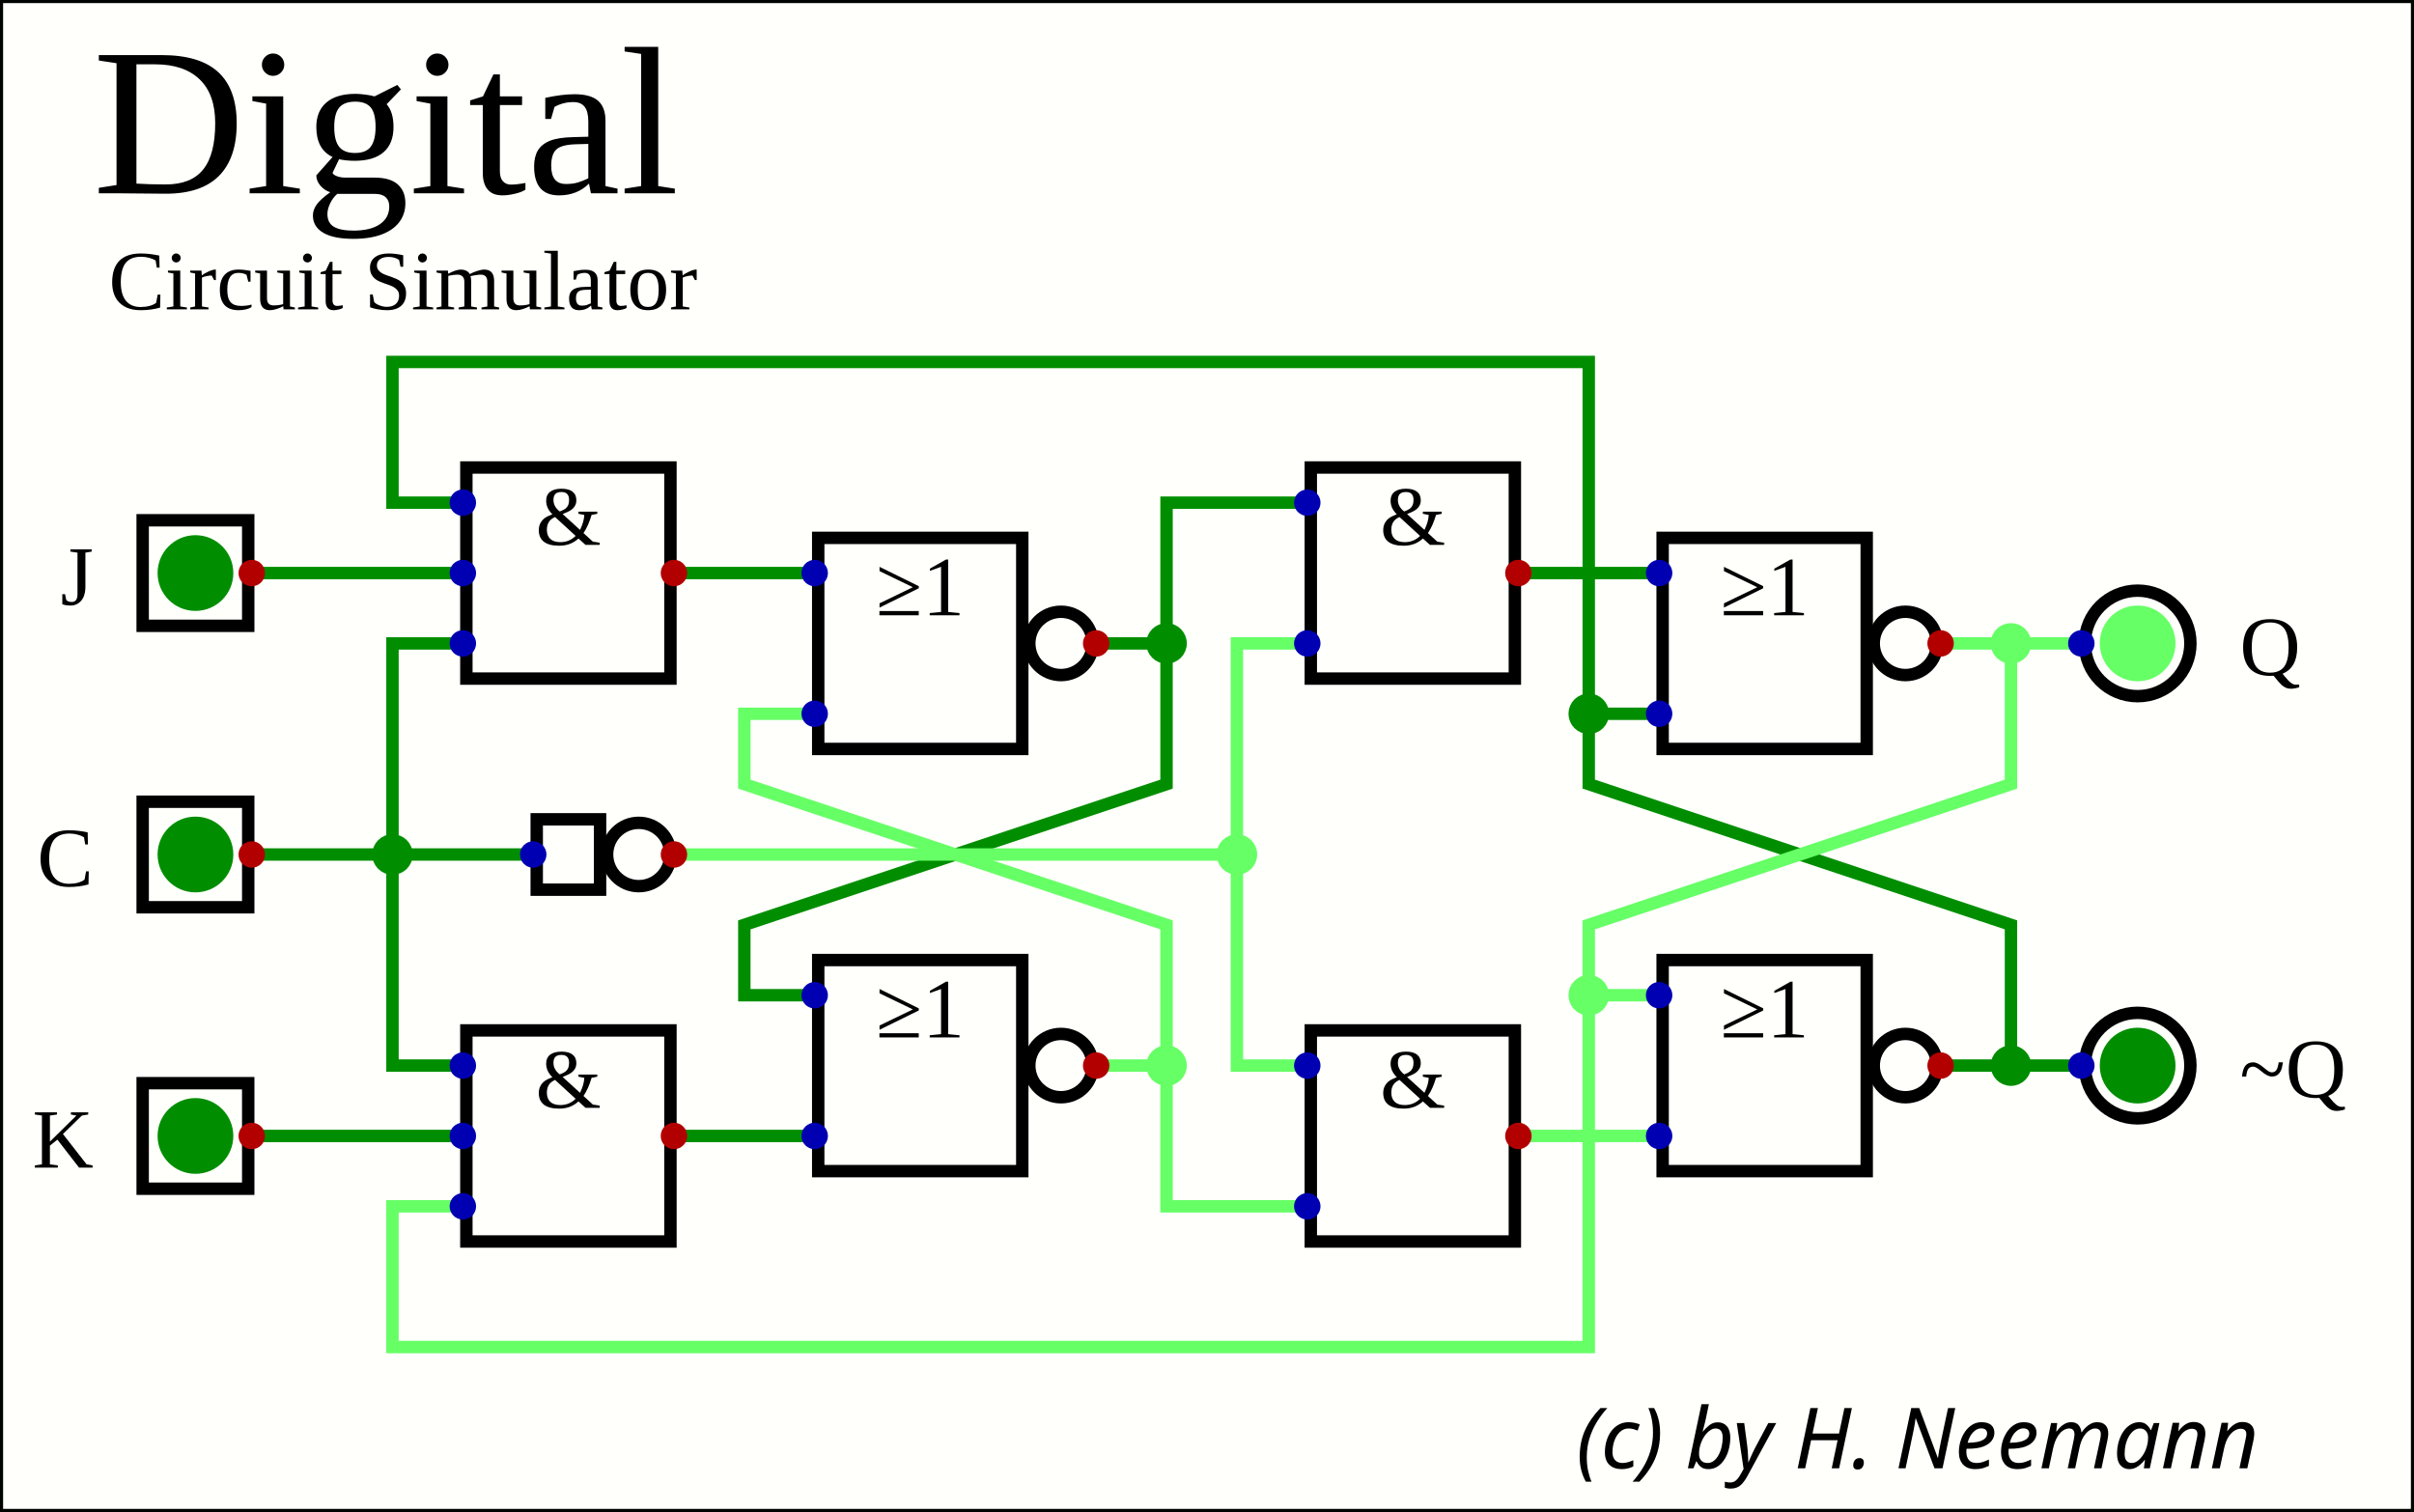
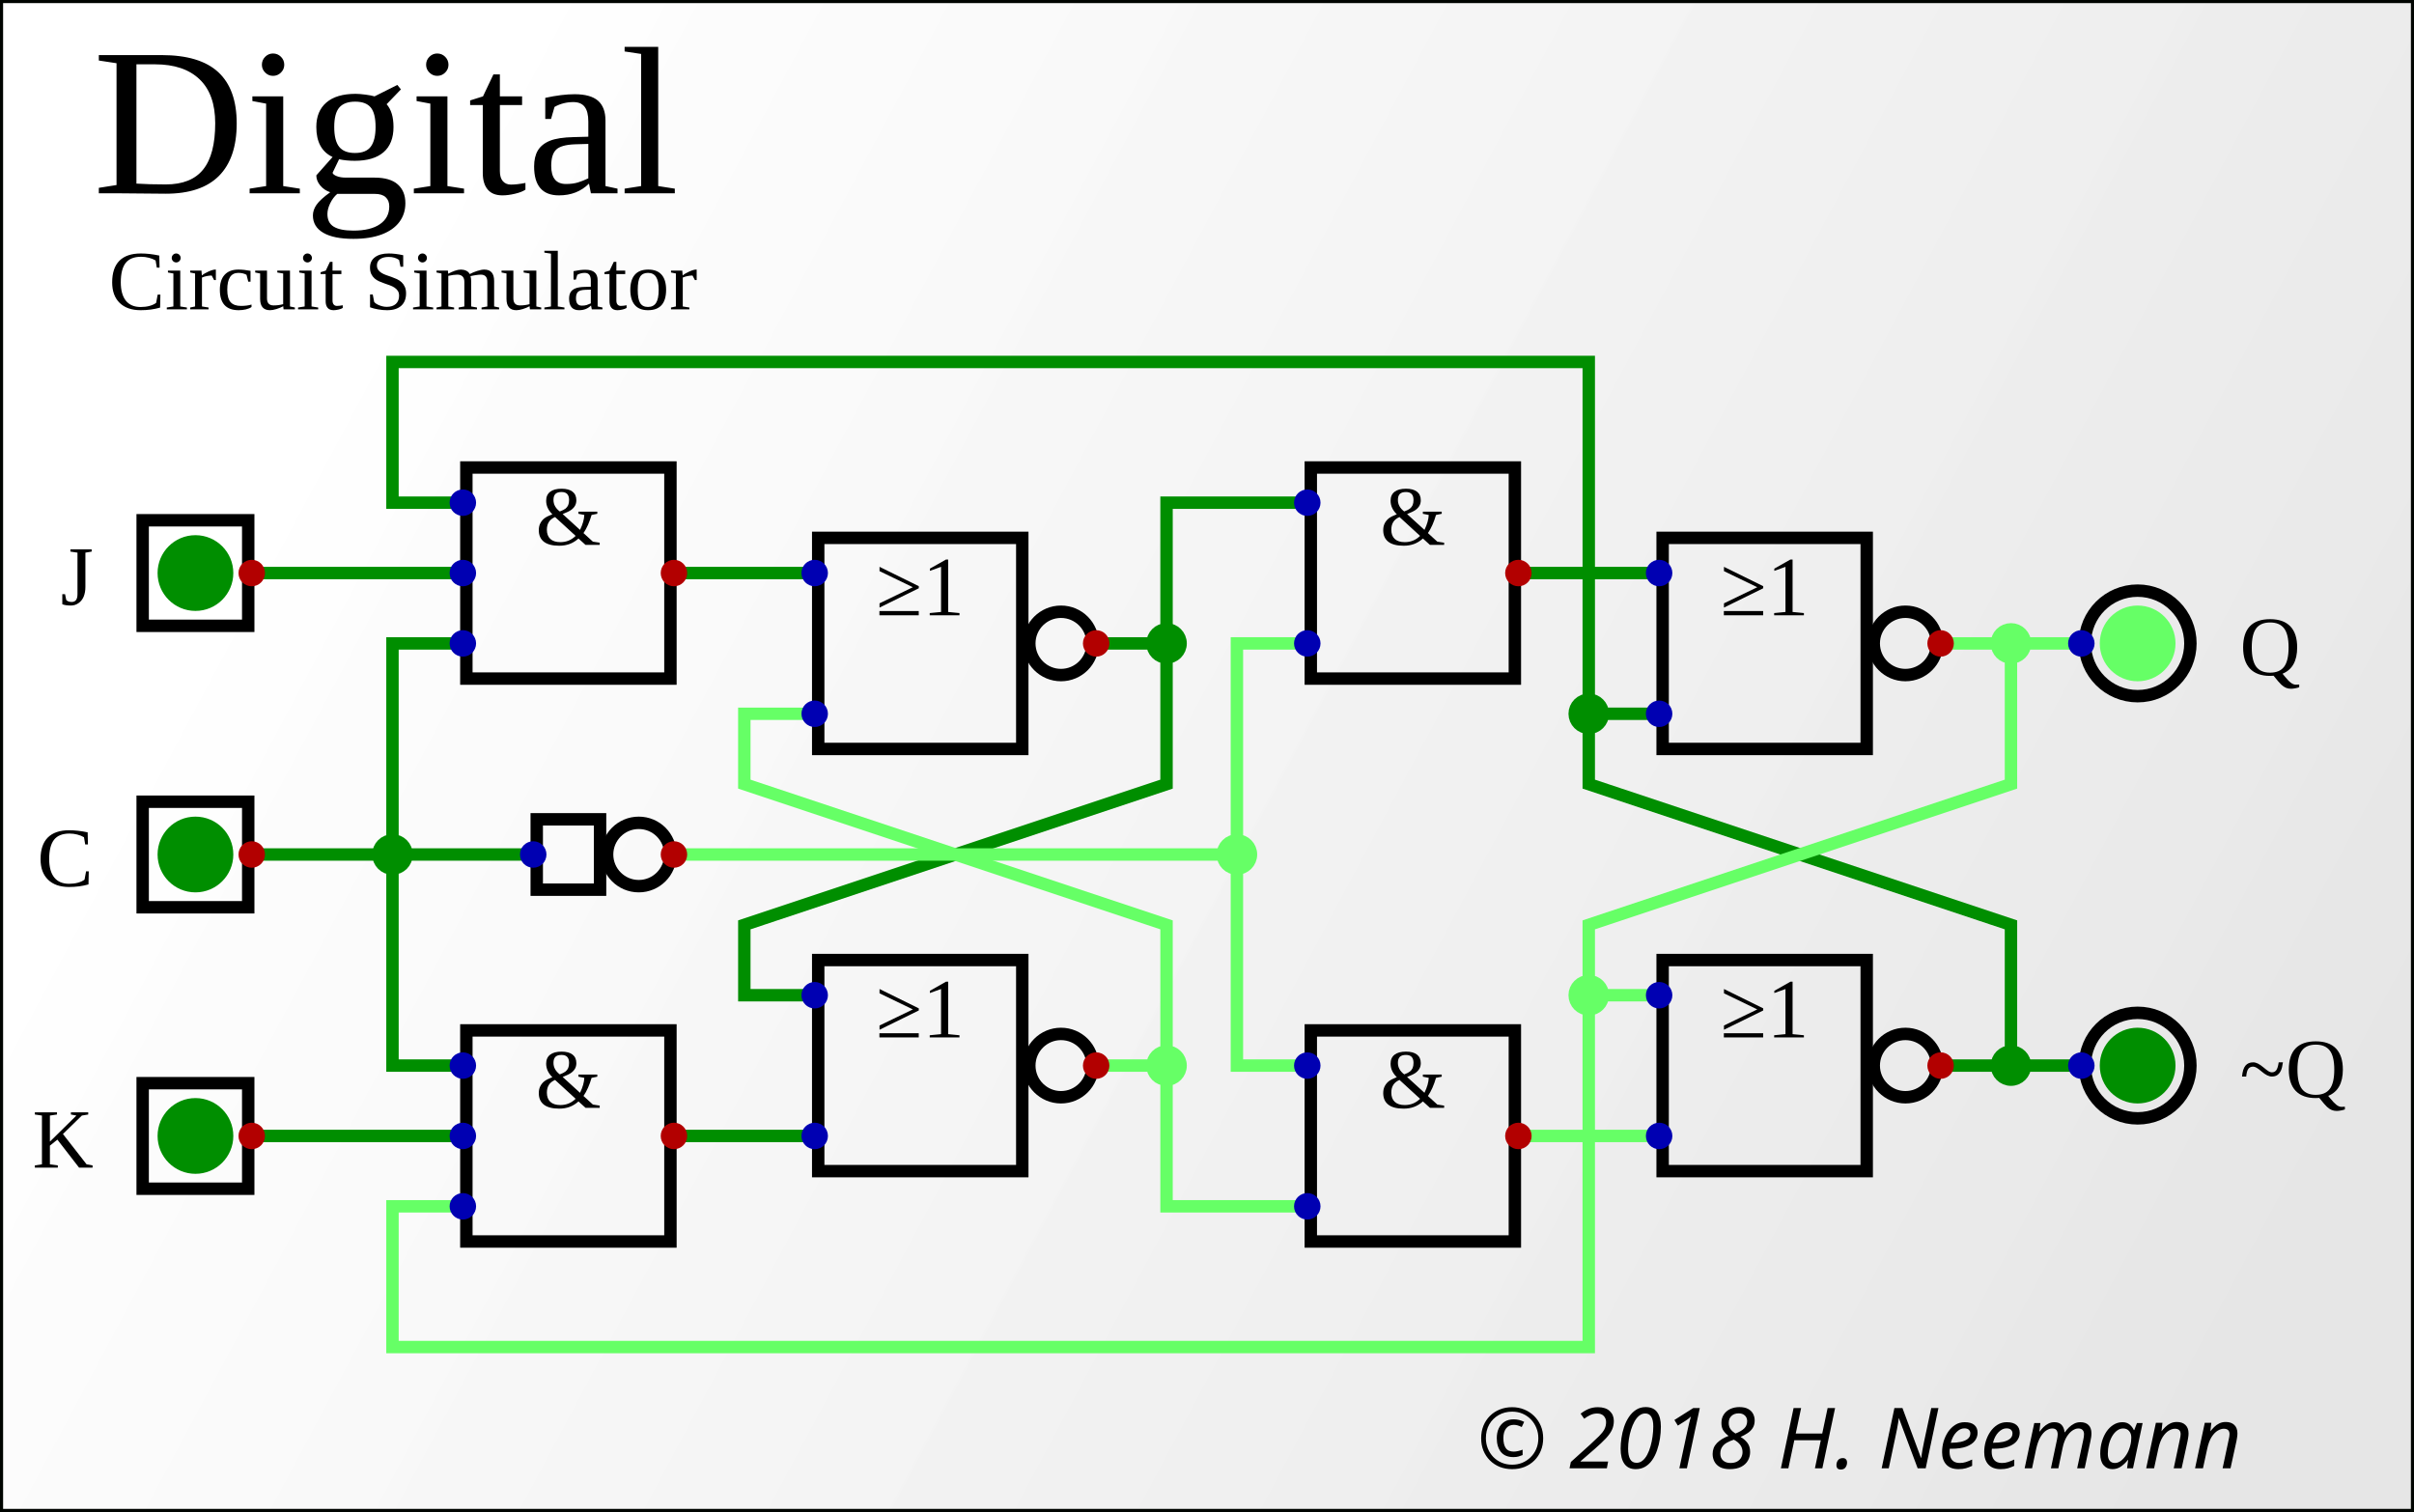
- <svg xmlns="http://www.w3.org/2000/svg" width="102.915mm" height="64.465mm" viewBox="36 -62 686.097 429.764" version="1.1" id="svg609">
-   <defs id="defs613" />
-   <rect style="color:#000000;display:inline;overflow:visible;visibility:visible;opacity:1;vector-effect:none;fill:#fffffb;fill-opacity:1;fill-rule:nonzero;stroke:#000400;stroke-width:1.764;stroke-linecap:butt;stroke-linejoin:miter;stroke-miterlimit:4;stroke-dasharray:none;stroke-dashoffset:0;stroke-opacity:1;marker:none;paint-order:markers fill stroke;enable-background:accumulate" id="rect125" width="686.097" height="429.764" x="36" y="-62" />
+ <svg xmlns="http://www.w3.org/2000/svg" xmlns:xlink="http://www.w3.org/1999/xlink" width="102.915mm" height="64.465mm" viewBox="36 -62 686.097 429.764" version="1.1" id="svg609">
+   <defs id="defs613">
+     <linearGradient id="linearGradient948">
+       <stop style="stop-color:#e6e6e6;stop-opacity:1" offset="0" id="stop944" />
+       <stop style="stop-color:#ffffff;stop-opacity:0.981" offset="1" id="stop946" />
+     </linearGradient>
+     <linearGradient xlink:href="#linearGradient948" id="linearGradient952" gradientUnits="userSpaceOnUse" x1="676.146" y1="324.448" x2="125.931" y2="30.915" />
+   </defs>
+   <rect style="color:#000000;display:inline;overflow:visible;visibility:visible;opacity:1;vector-effect:none;fill:url(#linearGradient952);fill-opacity:1;fill-rule:nonzero;stroke:#000400;stroke-width:1.764;stroke-linecap:butt;stroke-linejoin:miter;stroke-miterlimit:4;stroke-dasharray:none;stroke-dashoffset:0;stroke-opacity:1;marker:none;paint-order:markers fill stroke;enable-background:accumulate" id="rect125" width="686.097" height="429.764" x="36" y="-62" />
  <path style="fill:none;stroke:#008e00;stroke-width:3.528;stroke-linecap:square;stroke-miterlimit:4;stroke-dasharray:none" id="path369" d="m 487.549,140.882 v 20 l 120,40 v 40" />
  <path style="fill:none;stroke:#008e00;stroke-width:3.528;stroke-linecap:square;stroke-miterlimit:4;stroke-dasharray:none" id="path371" d="m 587.549,240.882 h 20 20" />
  <path style="fill:none;stroke:#008e00;stroke-width:3.528;stroke-linecap:square;stroke-miterlimit:4;stroke-dasharray:none" id="path373" d="m 227.549,260.882 h 40" />
  <path style="fill:none;stroke:#008e00;stroke-width:3.528;stroke-linecap:square;stroke-miterlimit:4;stroke-dasharray:none" id="path375" d="m 107.549,260.882 h 60" />
  <path style="fill:none;stroke:#008e00;stroke-width:3.528;stroke-linecap:square;stroke-miterlimit:4;stroke-dasharray:none" id="path377" d="m 107.549,100.882 h 60" />
  <path style="fill:none;stroke:#008e00;stroke-width:3.528;stroke-linecap:square;stroke-miterlimit:4;stroke-dasharray:none" id="path379" d="m 227.549,100.882 h 40" />
  <path style="fill:none;stroke:#008e00;stroke-width:3.528;stroke-linecap:square;stroke-miterlimit:4;stroke-dasharray:none" id="path381" d="m 467.549,100.882 h 40" />
  <path style="fill:none;stroke:#008e00;stroke-width:3.528;stroke-linecap:square;stroke-miterlimit:4;stroke-dasharray:none" id="path383" d="m 107.549,180.882 h 40 40" />
  <path style="fill:none;stroke:#008e00;stroke-width:3.528;stroke-linecap:square;stroke-miterlimit:4;stroke-dasharray:none" id="path385" d="m 347.549,120.882 h 20 V 80.882 h 40" />
  <path style="fill:none;stroke:#008e00;stroke-width:3.528;stroke-linecap:square;stroke-miterlimit:4;stroke-dasharray:none" id="path387" d="m 367.549,120.882 v 40 l -120,40 v 20 h 20" />
  <path style="fill:none;stroke:#008e00;stroke-width:3.528;stroke-linecap:square;stroke-miterlimit:4;stroke-dasharray:none" id="path389" d="m 167.549,80.882 h -20 v -40 h 340 v 100 h 20" />
  <path style="fill:none;stroke:#008e00;stroke-width:3.528;stroke-linecap:square;stroke-miterlimit:4;stroke-dasharray:none" id="path391" d="m 167.549,240.882 h -20 v -60 -60 h 20" />
  <path style="fill:none;stroke:#66ff66;stroke-width:3.528;stroke-linecap:square;stroke-miterlimit:4;stroke-dasharray:none" id="path393" d="m 387.549,180.882 v 60 h 20" />
  <path style="fill:none;stroke:#66ff66;stroke-width:3.528;stroke-linecap:square;stroke-miterlimit:4;stroke-dasharray:none" id="path395" d="m 347.549,240.882 h 20 v -40 l -120,-40 v -20 h 20" />
  <path style="fill:none;stroke:#66ff66;stroke-width:3.528;stroke-linecap:square;stroke-miterlimit:4;stroke-dasharray:none" id="path397" d="m 467.549,260.882 h 40" />
  <path style="fill:none;stroke:#66ff66;stroke-width:3.528;stroke-linecap:square;stroke-miterlimit:4;stroke-dasharray:none" id="path399" d="m 227.549,180.882 h 160 v -60 h 20" />
  <path style="fill:none;stroke:#66ff66;stroke-width:3.528;stroke-linecap:square;stroke-miterlimit:4;stroke-dasharray:none" id="path401" d="m 587.549,120.882 h 20 20" />
  <path style="fill:none;stroke:#66ff66;stroke-width:3.528;stroke-linecap:square;stroke-miterlimit:4;stroke-dasharray:none" id="path403" d="m 367.549,240.882 v 40 h 40" />
  <path style="fill:none;stroke:#66ff66;stroke-width:3.528;stroke-linecap:square;stroke-miterlimit:4;stroke-dasharray:none" id="path405" d="m 607.549,120.882 v 40 l -120,40 v 20 h 20" />
  <path style="fill:none;stroke:#66ff66;stroke-width:3.528;stroke-linecap:square;stroke-miterlimit:4;stroke-dasharray:none" id="path407" d="m 487.549,220.882 v 100 h -340 v -40 h 20" />
  <g style="stroke-width:3.528;stroke-linecap:square;stroke-miterlimit:4;stroke-dasharray:none" id="g425" transform="translate(7.548611,0.8819445)">
    <circle style="fill:#66ff66;stroke:#66ff66;stroke-width:3.528;stroke-miterlimit:4;stroke-dasharray:none" id="circle409" r="4" cy="240" cx="360" />
    <circle style="fill:#008e00;stroke:#008e00;stroke-width:3.528;stroke-miterlimit:4;stroke-dasharray:none" id="circle411" r="4" cy="240" cx="600" />
    <circle style="fill:#008e00;stroke:#008e00;stroke-width:3.528;stroke-miterlimit:4;stroke-dasharray:none" id="circle413" r="4" cy="180" cx="140" />
    <circle style="fill:#66ff66;stroke:#66ff66;stroke-width:3.528;stroke-miterlimit:4;stroke-dasharray:none" id="circle415" r="4" cy="180" cx="380" />
    <circle style="fill:#008e00;stroke:#008e00;stroke-width:3.528;stroke-miterlimit:4;stroke-dasharray:none" id="circle417" r="4" cy="120" cx="360" />
    <circle style="fill:#66ff66;stroke:#66ff66;stroke-width:3.528;stroke-miterlimit:4;stroke-dasharray:none" id="circle419" r="4" cy="120" cx="600" />
    <circle style="fill:#008e00;stroke:#008e00;stroke-width:3.528;stroke-miterlimit:4;stroke-dasharray:none" id="circle421" r="4" cy="140" cx="480" />
    <circle style="fill:#66ff66;stroke:#66ff66;stroke-width:3.528;stroke-miterlimit:4;stroke-dasharray:none" id="circle423" r="4" cy="220" cx="480" />
  </g>
  <g style="stroke-width:3.528;stroke-linecap:square;stroke-miterlimit:4;stroke-dasharray:none" id="g439" transform="translate(7.548611,0.8819445)">
    <path style="fill:none;stroke:#000000;stroke-width:3.528;stroke-miterlimit:4;stroke-dasharray:none" id="path427" d="m 161,70 h 58 v 60 h -58 z" />
    <text id="text429" style="font-size:24px;text-anchor:middle;fill:#000000;stroke-width:3.528;stroke-miterlimit:4;stroke-dasharray:none" y="92" x="190">&amp;</text>
    <circle style="fill:#0000b2;stroke:#0000b2;stroke-width:3.528;stroke-miterlimit:4;stroke-dasharray:none" id="circle431" r="2" cy="80" cx="160" />
    <circle style="fill:#0000b2;stroke:#0000b2;stroke-width:3.528;stroke-miterlimit:4;stroke-dasharray:none" id="circle433" r="2" cy="100" cx="160" />
    <circle style="fill:#0000b2;stroke:#0000b2;stroke-width:3.528;stroke-miterlimit:4;stroke-dasharray:none" id="circle435" r="2" cy="120" cx="160" />
    <circle style="fill:#b20000;stroke:#b20000;stroke-width:3.528;stroke-miterlimit:4;stroke-dasharray:none" id="circle437" r="2" cy="100" cx="220" />
  </g>
  <g style="stroke-width:3.528;stroke-linecap:square;stroke-miterlimit:4;stroke-dasharray:none" id="g453" transform="translate(7.548611,0.8819445)">
    <path style="fill:none;stroke:#000000;stroke-width:3.528;stroke-miterlimit:4;stroke-dasharray:none" id="path441" d="m 161,230 h 58 v 60 h -58 z" />
    <text id="text443" style="font-size:24px;text-anchor:middle;fill:#000000;stroke-width:3.528;stroke-miterlimit:4;stroke-dasharray:none" y="252" x="190">&amp;</text>
    <circle style="fill:#0000b2;stroke:#0000b2;stroke-width:3.528;stroke-miterlimit:4;stroke-dasharray:none" id="circle445" r="2" cy="240" cx="160" />
    <circle style="fill:#0000b2;stroke:#0000b2;stroke-width:3.528;stroke-miterlimit:4;stroke-dasharray:none" id="circle447" r="2" cy="260" cx="160" />
    <circle style="fill:#0000b2;stroke:#0000b2;stroke-width:3.528;stroke-miterlimit:4;stroke-dasharray:none" id="circle449" r="2" cy="280" cx="160" />
    <circle style="fill:#b20000;stroke:#b20000;stroke-width:3.528;stroke-miterlimit:4;stroke-dasharray:none" id="circle451" r="2" cy="260" cx="220" />
  </g>
  <g style="stroke-width:3.528;stroke-linecap:square;stroke-miterlimit:4;stroke-dasharray:none" id="g463" transform="translate(7.548611,0.8819445)">
    <path style="fill:none;stroke:#000000;stroke-width:3.528;stroke-miterlimit:4;stroke-dasharray:none" id="path455" d="m 181,170 h 18 v 20 h -18 z" />
    <circle style="fill:none;stroke:#000000;stroke-width:3.528;stroke-miterlimit:4;stroke-dasharray:none" id="circle457" r="9" cy="180" cx="210" />
    <circle style="fill:#0000b2;stroke:#0000b2;stroke-width:3.528;stroke-miterlimit:4;stroke-dasharray:none" id="circle459" r="2" cy="180" cx="180" />
    <circle style="fill:#b20000;stroke:#b20000;stroke-width:3.528;stroke-miterlimit:4;stroke-dasharray:none" id="circle461" r="2" cy="180" cx="220" />
  </g>
  <g style="stroke-width:3.528;stroke-linecap:square;stroke-miterlimit:4;stroke-dasharray:none" id="g473" transform="translate(7.548611,0.8819445)">
    <circle style="fill:#008e00;stroke:#008e00;stroke-width:3.528;stroke-miterlimit:4;stroke-dasharray:none" id="circle465" r="9" cy="100" cx="84" />
    <path style="fill:none;stroke:#000000;stroke-width:3.528;stroke-miterlimit:4;stroke-dasharray:none" id="path467" d="m 69,85 h 30 v 30 H 69 Z" />
    <text id="text469" style="font-size:24px;text-anchor:end;fill:#000000;stroke-width:3.528;stroke-miterlimit:4;stroke-dasharray:none" y="109" x="55">J</text>
    <circle style="fill:#b20000;stroke:#b20000;stroke-width:3.528;stroke-miterlimit:4;stroke-dasharray:none" id="circle471" r="2" cy="100" cx="100" />
  </g>
  <g style="stroke-width:3.528;stroke-linecap:square;stroke-miterlimit:4;stroke-dasharray:none" id="g483" transform="translate(7.548611,0.8819445)">
    <circle style="fill:#008e00;stroke:#008e00;stroke-width:3.528;stroke-miterlimit:4;stroke-dasharray:none" id="circle475" r="9" cy="180" cx="84" />
    <path style="fill:none;stroke:#000000;stroke-width:3.528;stroke-miterlimit:4;stroke-dasharray:none" id="path477" d="m 69,165 h 30 v 30 H 69 Z" />
    <text id="text479" style="font-size:24px;text-anchor:end;fill:#000000;stroke-width:3.528;stroke-miterlimit:4;stroke-dasharray:none" y="189" x="55">C</text>
    <circle style="fill:#b20000;stroke:#b20000;stroke-width:3.528;stroke-miterlimit:4;stroke-dasharray:none" id="circle481" r="2" cy="180" cx="100" />
  </g>
  <g style="stroke-width:3.528;stroke-linecap:square;stroke-miterlimit:4;stroke-dasharray:none" id="g497" transform="translate(7.548611,0.8819445)">
    <path style="fill:none;stroke:#000000;stroke-width:3.528;stroke-miterlimit:4;stroke-dasharray:none" id="path485" d="m 261,90 h 58 v 60 h -58 z" />
    <circle style="fill:none;stroke:#000000;stroke-width:3.528;stroke-miterlimit:4;stroke-dasharray:none" id="circle487" r="9" cy="120" cx="330" />
    <text id="text489" style="font-size:24px;text-anchor:middle;fill:#000000;stroke-width:3.528;stroke-miterlimit:4;stroke-dasharray:none" y="112" x="290">≥1</text>
    <circle style="fill:#0000b2;stroke:#0000b2;stroke-width:3.528;stroke-miterlimit:4;stroke-dasharray:none" id="circle491" r="2" cy="100" cx="260" />
    <circle style="fill:#0000b2;stroke:#0000b2;stroke-width:3.528;stroke-miterlimit:4;stroke-dasharray:none" id="circle493" r="2" cy="140" cx="260" />
    <circle style="fill:#b20000;stroke:#b20000;stroke-width:3.528;stroke-miterlimit:4;stroke-dasharray:none" id="circle495" r="2" cy="120" cx="340" />
  </g>
  <g style="stroke-width:3.528;stroke-linecap:square;stroke-miterlimit:4;stroke-dasharray:none" id="g511" transform="translate(7.548611,0.8819445)">
    <path style="fill:none;stroke:#000000;stroke-width:3.528;stroke-miterlimit:4;stroke-dasharray:none" id="path499" d="m 261,210 h 58 v 60 h -58 z" />
    <circle style="fill:none;stroke:#000000;stroke-width:3.528;stroke-miterlimit:4;stroke-dasharray:none" id="circle501" r="9" cy="240" cx="330" />
    <text id="text503" style="font-size:24px;text-anchor:middle;fill:#000000;stroke-width:3.528;stroke-miterlimit:4;stroke-dasharray:none" y="232" x="290">≥1</text>
    <circle style="fill:#0000b2;stroke:#0000b2;stroke-width:3.528;stroke-miterlimit:4;stroke-dasharray:none" id="circle505" r="2" cy="220" cx="260" />
    <circle style="fill:#0000b2;stroke:#0000b2;stroke-width:3.528;stroke-miterlimit:4;stroke-dasharray:none" id="circle507" r="2" cy="260" cx="260" />
    <circle style="fill:#b20000;stroke:#b20000;stroke-width:3.528;stroke-miterlimit:4;stroke-dasharray:none" id="circle509" r="2" cy="240" cx="340" />
  </g>
  <g style="stroke-width:3.528;stroke-linecap:square;stroke-miterlimit:4;stroke-dasharray:none" id="g523" transform="translate(7.548611,0.8819445)">
    <path style="fill:none;stroke:#000000;stroke-width:3.528;stroke-miterlimit:4;stroke-dasharray:none" id="path513" d="m 401,70 h 58 v 60 h -58 z" />
    <text id="text515" style="font-size:24px;text-anchor:middle;fill:#000000;stroke-width:3.528;stroke-miterlimit:4;stroke-dasharray:none" y="92" x="430">&amp;</text>
    <circle style="fill:#0000b2;stroke:#0000b2;stroke-width:3.528;stroke-miterlimit:4;stroke-dasharray:none" id="circle517" r="2" cy="80" cx="400" />
    <circle style="fill:#0000b2;stroke:#0000b2;stroke-width:3.528;stroke-miterlimit:4;stroke-dasharray:none" id="circle519" r="2" cy="120" cx="400" />
    <circle style="fill:#b20000;stroke:#b20000;stroke-width:3.528;stroke-miterlimit:4;stroke-dasharray:none" id="circle521" r="2" cy="100" cx="460" />
  </g>
  <g style="stroke-width:3.528;stroke-linecap:square;stroke-miterlimit:4;stroke-dasharray:none" id="g535" transform="translate(7.548611,0.8819445)">
    <path style="fill:none;stroke:#000000;stroke-width:3.528;stroke-miterlimit:4;stroke-dasharray:none" id="path525" d="m 401,230 h 58 v 60 h -58 z" />
    <text id="text527" style="font-size:24px;text-anchor:middle;fill:#000000;stroke-width:3.528;stroke-miterlimit:4;stroke-dasharray:none" y="252" x="430">&amp;</text>
    <circle style="fill:#0000b2;stroke:#0000b2;stroke-width:3.528;stroke-miterlimit:4;stroke-dasharray:none" id="circle529" r="2" cy="240" cx="400" />
    <circle style="fill:#0000b2;stroke:#0000b2;stroke-width:3.528;stroke-miterlimit:4;stroke-dasharray:none" id="circle531" r="2" cy="280" cx="400" />
    <circle style="fill:#b20000;stroke:#b20000;stroke-width:3.528;stroke-miterlimit:4;stroke-dasharray:none" id="circle533" r="2" cy="260" cx="460" />
  </g>
  <g style="stroke-width:3.528;stroke-linecap:square;stroke-miterlimit:4;stroke-dasharray:none" id="g549" transform="translate(7.548611,0.8819445)">
    <path style="fill:none;stroke:#000000;stroke-width:3.528;stroke-miterlimit:4;stroke-dasharray:none" id="path537" d="m 501,90 h 58 v 60 h -58 z" />
    <circle style="fill:none;stroke:#000000;stroke-width:3.528;stroke-miterlimit:4;stroke-dasharray:none" id="circle539" r="9" cy="120" cx="570" />
    <text id="text541" style="font-size:24px;text-anchor:middle;fill:#000000;stroke-width:3.528;stroke-miterlimit:4;stroke-dasharray:none" y="112" x="530">≥1</text>
    <circle style="fill:#0000b2;stroke:#0000b2;stroke-width:3.528;stroke-miterlimit:4;stroke-dasharray:none" id="circle543" r="2" cy="100" cx="500" />
    <circle style="fill:#0000b2;stroke:#0000b2;stroke-width:3.528;stroke-miterlimit:4;stroke-dasharray:none" id="circle545" r="2" cy="140" cx="500" />
    <circle style="fill:#b20000;stroke:#b20000;stroke-width:3.528;stroke-miterlimit:4;stroke-dasharray:none" id="circle547" r="2" cy="120" cx="580" />
  </g>
  <g style="stroke-width:3.528;stroke-linecap:square;stroke-miterlimit:4;stroke-dasharray:none" id="g563" transform="translate(7.548611,0.8819445)">
    <path style="fill:none;stroke:#000000;stroke-width:3.528;stroke-miterlimit:4;stroke-dasharray:none" id="path551" d="m 501,210 h 58 v 60 h -58 z" />
    <circle style="fill:none;stroke:#000000;stroke-width:3.528;stroke-miterlimit:4;stroke-dasharray:none" id="circle553" r="9" cy="240" cx="570" />
    <text id="text555" style="font-size:24px;text-anchor:middle;fill:#000000;stroke-width:3.528;stroke-miterlimit:4;stroke-dasharray:none" y="232" x="530">≥1</text>
    <circle style="fill:#0000b2;stroke:#0000b2;stroke-width:3.528;stroke-miterlimit:4;stroke-dasharray:none" id="circle557" r="2" cy="220" cx="500" />
    <circle style="fill:#0000b2;stroke:#0000b2;stroke-width:3.528;stroke-miterlimit:4;stroke-dasharray:none" id="circle559" r="2" cy="260" cx="500" />
    <circle style="fill:#b20000;stroke:#b20000;stroke-width:3.528;stroke-miterlimit:4;stroke-dasharray:none" id="circle561" r="2" cy="240" cx="580" />
  </g>
  <g style="stroke-width:3.528;stroke-linecap:square;stroke-miterlimit:4;stroke-dasharray:none" id="g573" transform="translate(7.548611,0.8819445)">
    <circle style="fill:#66ff66;stroke:#66ff66;stroke-width:3.528;stroke-miterlimit:4;stroke-dasharray:none" id="circle565" r="9" cy="120" cx="636" />
    <circle style="fill:none;stroke:#000000;stroke-width:3.528;stroke-miterlimit:4;stroke-dasharray:none" id="circle567" r="15" cy="120" cx="636" />
    <text id="text569" style="font-size:24px;text-anchor:start;fill:#000000;stroke-width:3.528;stroke-miterlimit:4;stroke-dasharray:none" y="129" x="665">Q</text>
    <circle style="fill:#0000b2;stroke:#0000b2;stroke-width:3.528;stroke-miterlimit:4;stroke-dasharray:none" id="circle571" r="2" cy="120" cx="620" />
  </g>
  <g style="stroke-width:3.528;stroke-linecap:square;stroke-miterlimit:4;stroke-dasharray:none" id="g583" transform="translate(7.548611,0.8819445)">
    <circle style="fill:#008e00;stroke:#008e00;stroke-width:3.528;stroke-miterlimit:4;stroke-dasharray:none" id="circle575" r="9" cy="240" cx="636" />
    <circle style="fill:none;stroke:#000000;stroke-width:3.528;stroke-miterlimit:4;stroke-dasharray:none" id="circle577" r="15" cy="240" cx="636" />
    <text id="text579" style="font-size:24px;text-anchor:start;fill:#000000;stroke-width:3.528;stroke-miterlimit:4;stroke-dasharray:none" y="249" x="665">~Q</text>
    <circle style="fill:#0000b2;stroke:#0000b2;stroke-width:3.528;stroke-miterlimit:4;stroke-dasharray:none" id="circle581" r="2" cy="240" cx="620" />
  </g>
  <g style="stroke-width:3.528;stroke-linecap:square;stroke-miterlimit:4;stroke-dasharray:none" id="g593" transform="translate(7.548611,0.8819445)">
    <circle style="fill:#008e00;stroke:#008e00;stroke-width:3.528;stroke-miterlimit:4;stroke-dasharray:none" id="circle585" r="9" cy="260" cx="84" />
    <path style="fill:none;stroke:#000000;stroke-width:3.528;stroke-miterlimit:4;stroke-dasharray:none" id="path587" d="m 69,245 h 30 v 30 H 69 Z" />
    <text id="text589" style="font-size:24px;text-anchor:end;fill:#000000;stroke-width:3.528;stroke-miterlimit:4;stroke-dasharray:none" y="269" x="55">K</text>
    <circle style="fill:#b20000;stroke:#b20000;stroke-width:3.528;stroke-miterlimit:4;stroke-dasharray:none" id="circle591" r="2" cy="260" cx="100" />
  </g>
  <g style="stroke-linecap:square" id="g601" transform="translate(6.895401,0.8819445)">
    <g style="stroke-linecap:square" id="g597" transform="translate(-4.541016,7.055556)">
      <text id="text595" style="font-size:60px;text-anchor:start;fill:#000000" y="-15" x="60">Digital</text>
    </g>
    <text id="text599" style="font-size:24px;text-anchor:start;fill:#000000" y="25.056" x="60">Circuit Simulator</text>
  </g>
  <g style="stroke-linecap:square" id="g605" transform="translate(4.020833,-2.645833)">
-     <text id="text603" style="font-size:24px;text-anchor:start;fill:#000000" y="358" x="480">
-       <tspan style="font-style:italic;font-variant:normal;font-weight:normal;font-stretch:normal;font-family:sans-serif;-inkscape-font-specification:'sans-serif Italic'" id="tspan127">(c) by H. Neemann</tspan>
+     <text id="text603" style="font-size:24px;text-anchor:start;fill:#000000" y="358" x="451.778">
+       <tspan style="font-style:italic;font-variant:normal;font-weight:normal;font-stretch:normal;font-family:sans-serif;-inkscape-font-specification:'sans-serif Italic'" id="tspan127">© 2018 H. Neemann</tspan>
    </text>
  </g>
</svg>
